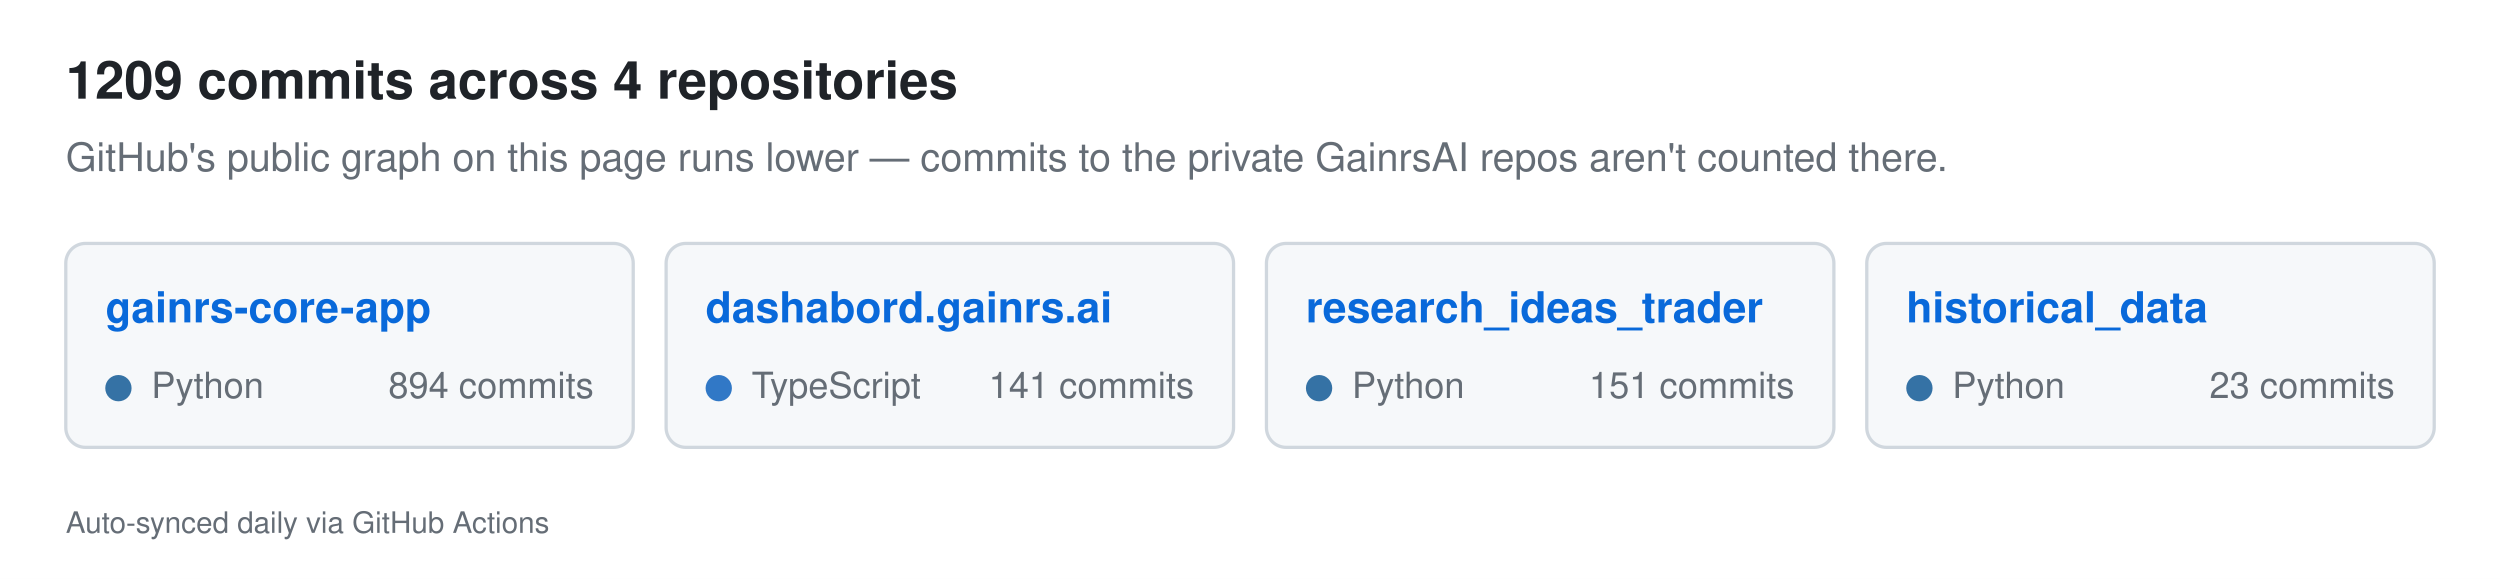
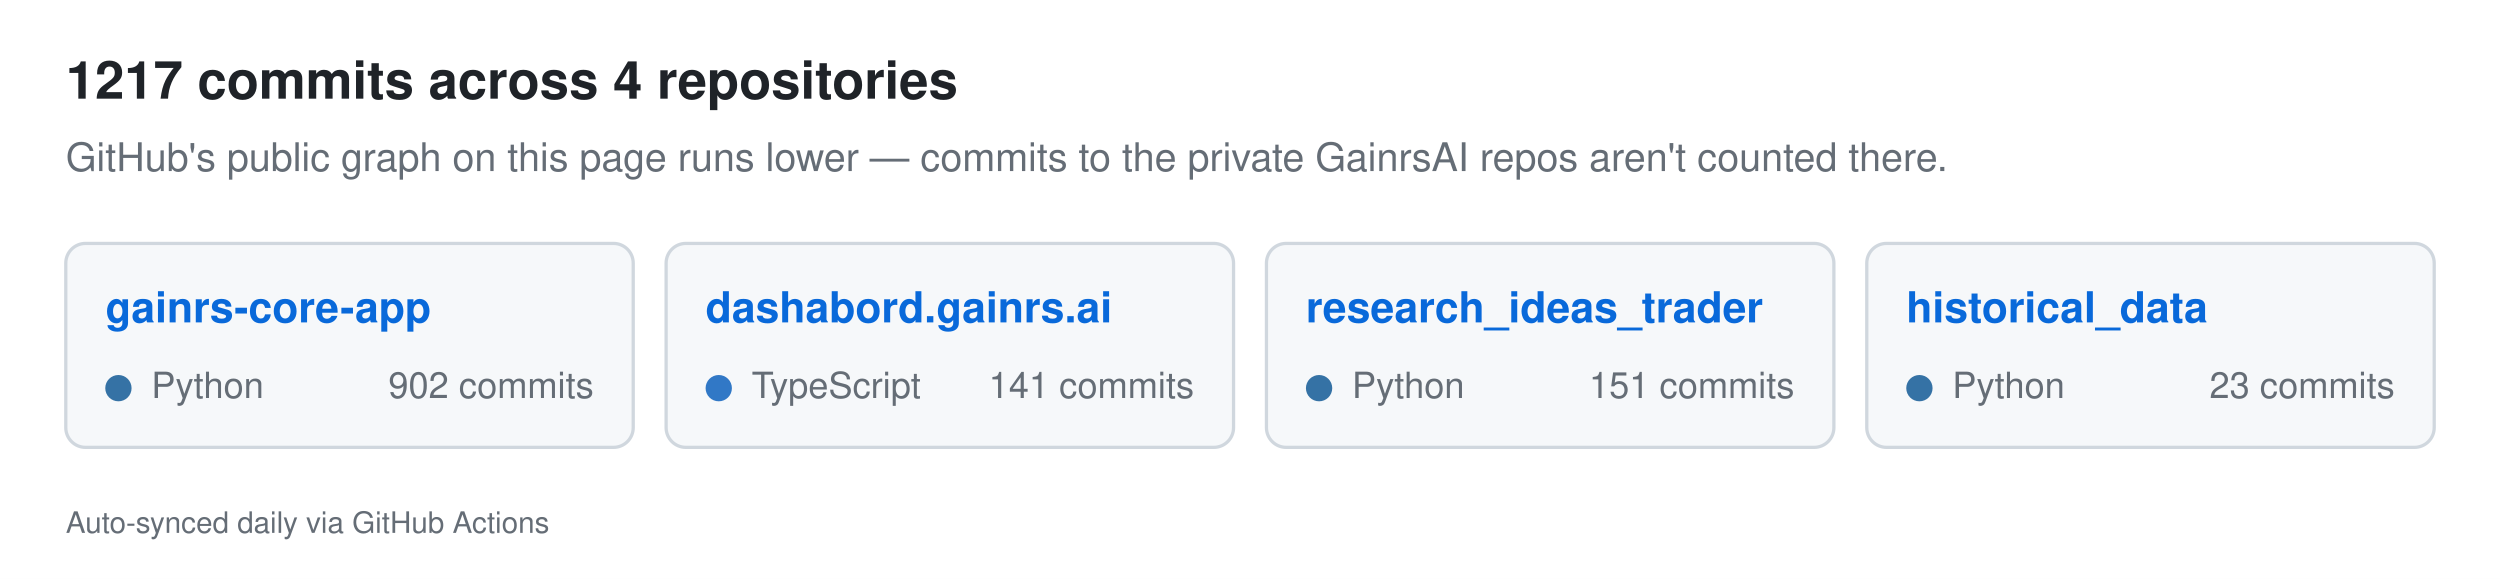
- <svg xmlns="http://www.w3.org/2000/svg" width="760" height="176" viewBox="0 0 760 176" font-family="-apple-system, BlinkMacSystemFont, 'Segoe UI', Helvetica, Arial, sans-serif" role="img" aria-label="1209 commits across 4 repositories">
+ <svg xmlns="http://www.w3.org/2000/svg" width="760" height="176" viewBox="0 0 760 176" font-family="-apple-system, BlinkMacSystemFont, 'Segoe UI', Helvetica, Arial, sans-serif" role="img" aria-label="1217 commits across 4 repositories">
  <rect width="760" height="176" fill="#ffffff" />
-   <text x="20" y="30" font-size="16" font-weight="600" fill="#1f2328">1209 commits across 4 repositories</text>
+   <text x="20" y="30" font-size="16" font-weight="600" fill="#1f2328">1217 commits across 4 repositories</text>
  <text x="20" y="52" font-size="12" fill="#656d76">GitHub's public graph on this page runs lower — commits to the private GainrsAI repos aren't counted there.</text>
  <rect x="20.0" y="74" width="172.5" height="62" rx="6" fill="#f6f8fa" stroke="#d0d7de" />
  <text x="32.0" y="98" font-size="13" font-weight="600" fill="#0969da">gainrs-core-app</text>
  <circle cx="36.0" cy="118" r="4" fill="#3572A5" />
  <text x="46.0" y="121" font-size="11" fill="#656d76">Python</text>
-   <text x="180.5" y="121" font-size="11" fill="#656d76" text-anchor="end">894 commits</text>
+   <text x="180.5" y="121" font-size="11" fill="#656d76" text-anchor="end">902 commits</text>
  <rect x="202.5" y="74" width="172.5" height="62" rx="6" fill="#f6f8fa" stroke="#d0d7de" />
  <text x="214.5" y="98" font-size="13" font-weight="600" fill="#0969da">dashabord.gainrs.ai</text>
  <circle cx="218.5" cy="118" r="4" fill="#3178c6" />
  <text x="228.5" y="121" font-size="11" fill="#656d76">TypeScript</text>
  <text x="363.0" y="121" font-size="11" fill="#656d76" text-anchor="end">141 commits</text>
  <rect x="385.0" y="74" width="172.5" height="62" rx="6" fill="#f6f8fa" stroke="#d0d7de" />
  <text x="397.0" y="98" font-size="13" font-weight="600" fill="#0969da">research_ideas_trader</text>
  <circle cx="401.0" cy="118" r="4" fill="#3572A5" />
  <text x="411.0" y="121" font-size="11" fill="#656d76">Python</text>
  <text x="545.5" y="121" font-size="11" fill="#656d76" text-anchor="end">151 commits</text>
  <rect x="567.5" y="74" width="172.5" height="62" rx="6" fill="#f6f8fa" stroke="#d0d7de" />
  <text x="579.5" y="98" font-size="13" font-weight="600" fill="#0969da">historical_data</text>
  <circle cx="583.5" cy="118" r="4" fill="#3572A5" />
  <text x="593.5" y="121" font-size="11" fill="#656d76">Python</text>
  <text x="728.0" y="121" font-size="11" fill="#656d76" text-anchor="end">23 commits</text>
  <text x="20" y="162" font-size="9" fill="#656d76">Auto-synced daily via GitHub Actions</text>
</svg>
